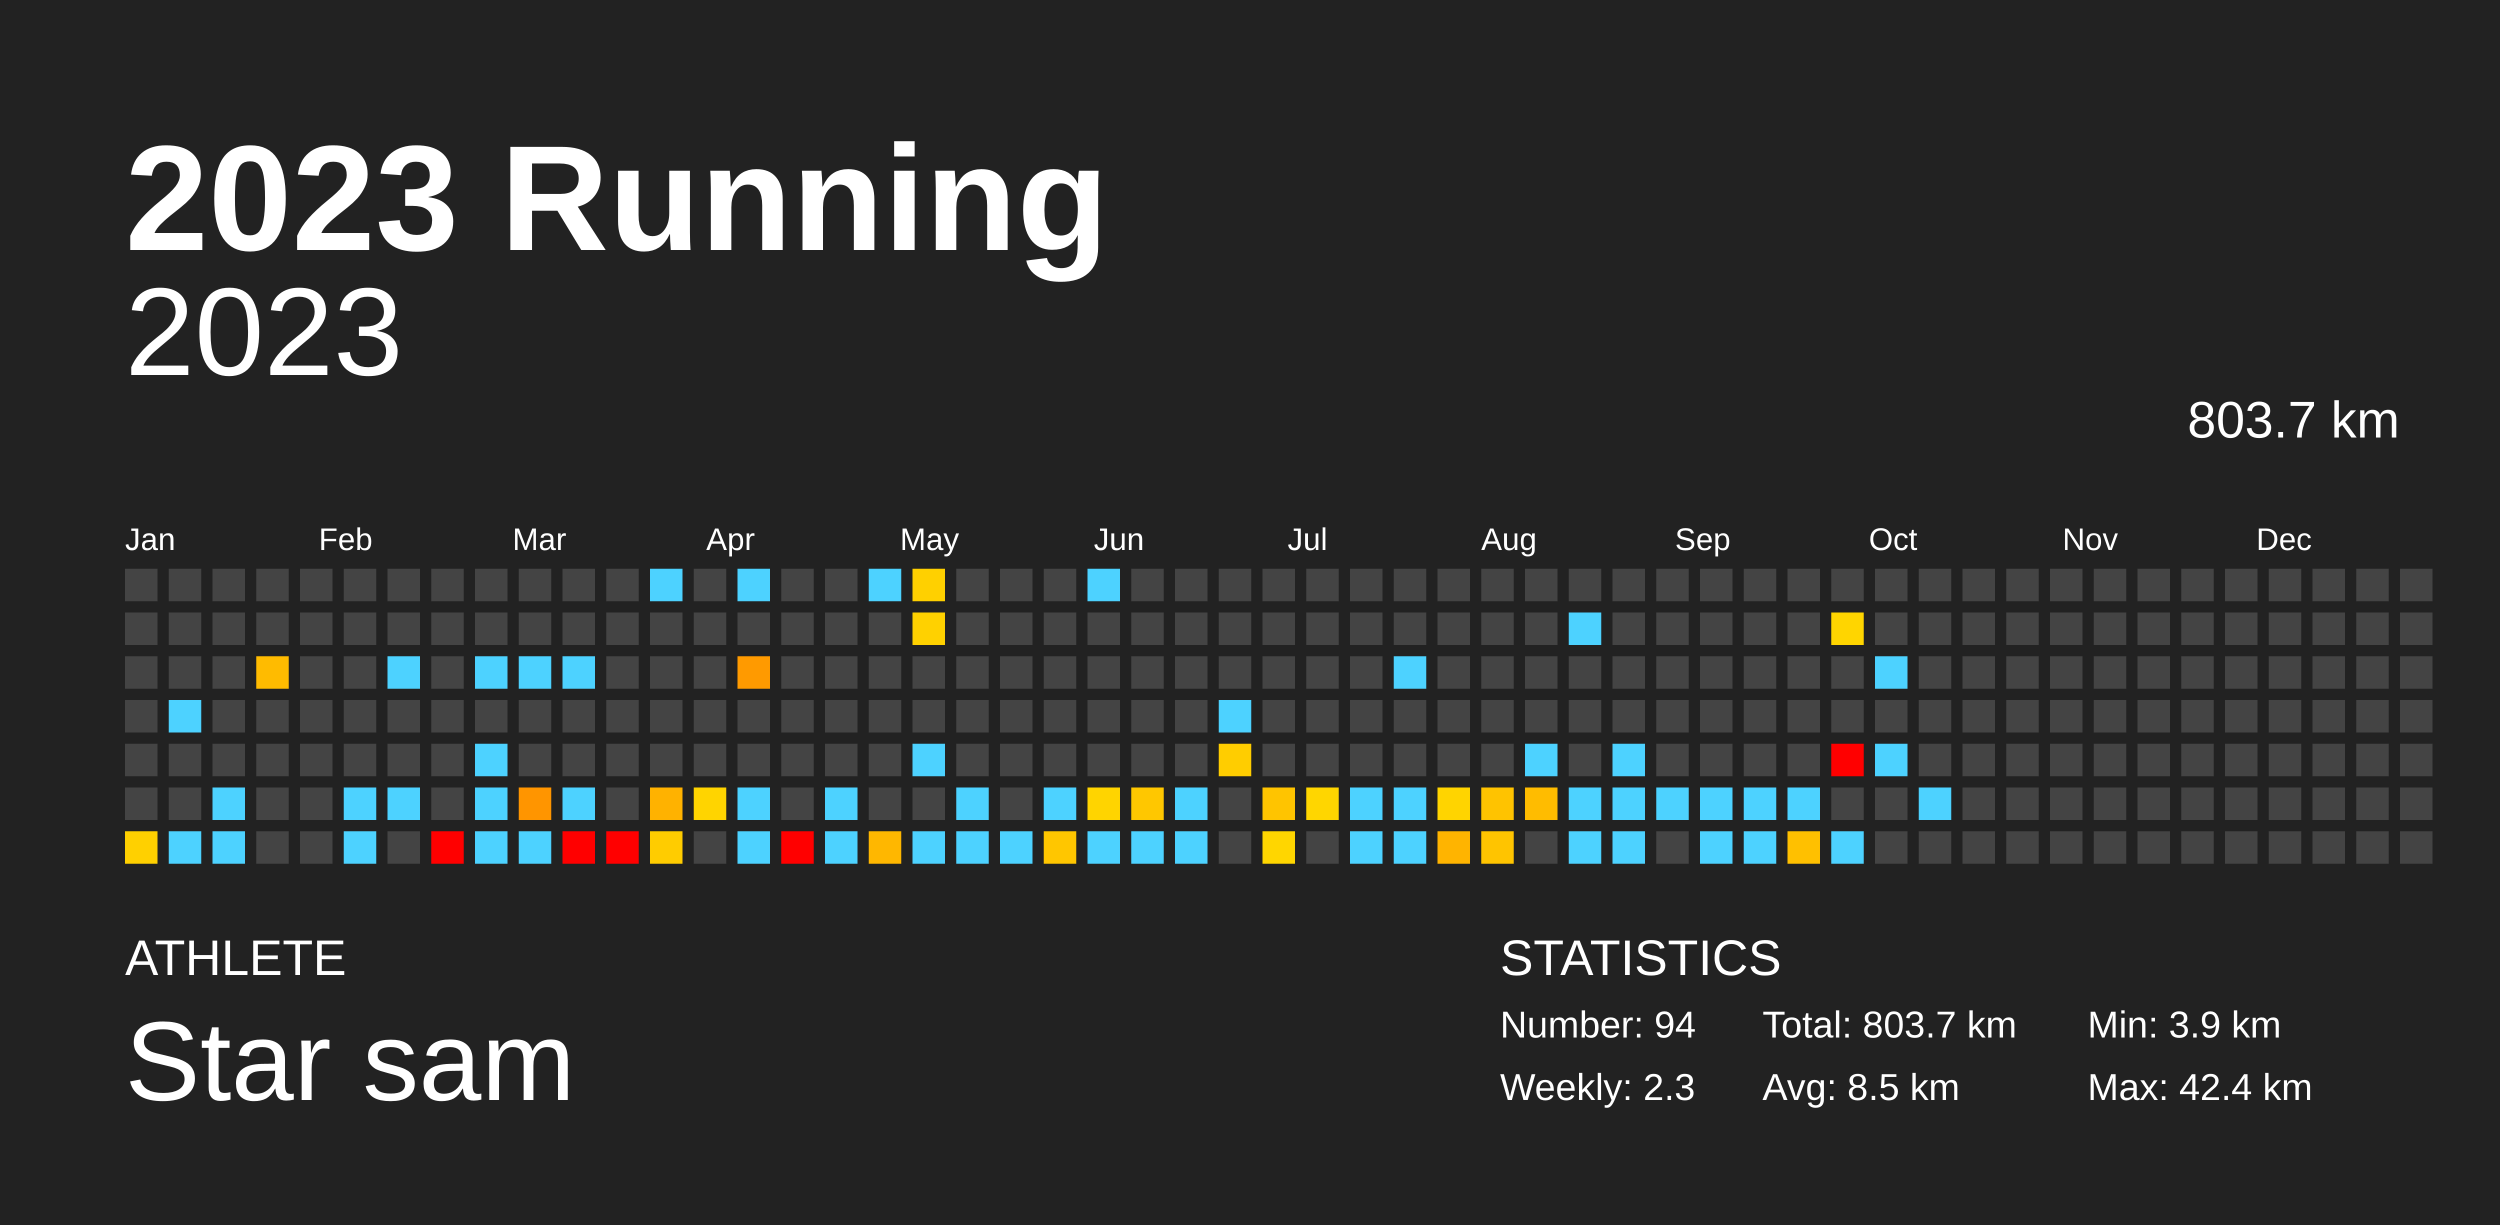
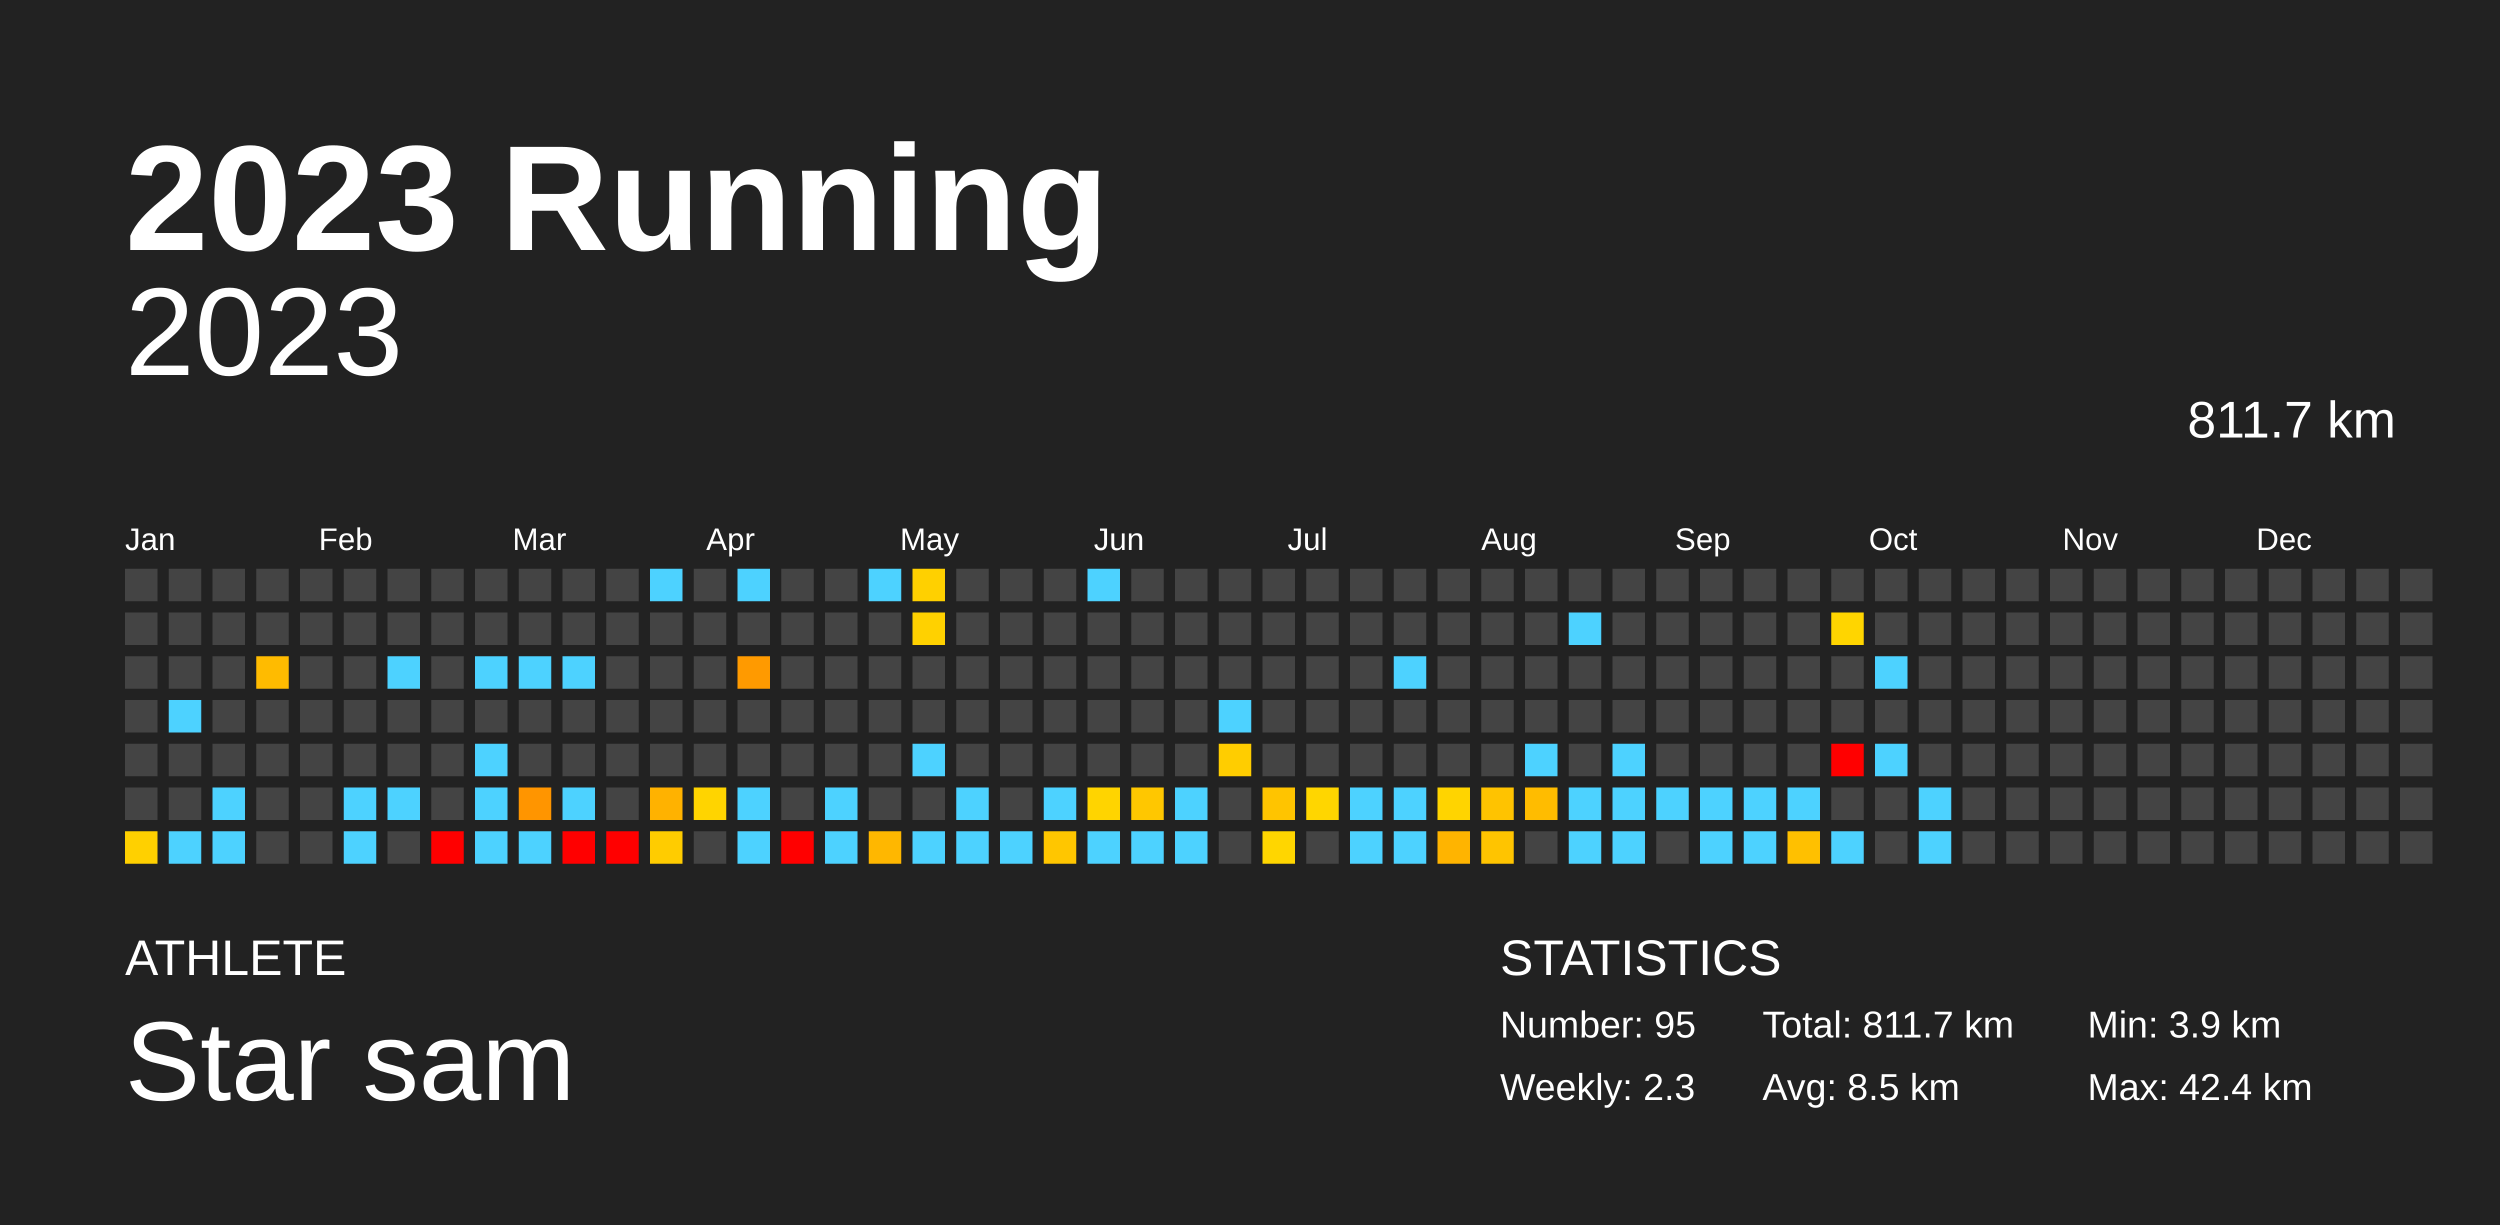
<svg xmlns="http://www.w3.org/2000/svg" baseProfile="full" height="98mm" version="1.1" viewBox="0,0,200,98" width="200mm">
  <defs />
  <rect fill="#222222" height="98" width="200" x="0" y="0" />
  <text fill="#FFFFFF" style="font-size:12px; font-family:Arial; font-weight:bold;" x="10" y="20">2023 Running</text>
  <text fill="#FFFFFF" style="font-size:4px; font-family:Arial" x="10" y="78">ATHLETE</text>
  <text fill="#FFFFFF" style="font-size:9px; font-family:Arial" x="10" y="88">Star sam</text>
  <text fill="#FFFFFF" style="font-size:4px; font-family:Arial" x="120" y="78">STATISTICS</text>
-   <text fill="#FFFFFF" style="font-size:3px; font-family:Arial" x="120" y="83">Number: 94</text>
+   <text fill="#FFFFFF" style="font-size:3px; font-family:Arial" x="120" y="83">Number: 95</text>
  <text fill="#FFFFFF" style="font-size:3px; font-family:Arial" x="120" y="88">Weekly: 2.3</text>
-   <text fill="#FFFFFF" style="font-size:3px; font-family:Arial" x="141" y="83">Total: 803.7 km</text>
+   <text fill="#FFFFFF" style="font-size:3px; font-family:Arial" x="141" y="83">Total: 811.7 km</text>
  <text fill="#FFFFFF" style="font-size:3px; font-family:Arial" x="141" y="88">Avg: 8.5 km</text>
  <text fill="#FFFFFF" style="font-size:3px; font-family:Arial" x="167" y="83">Min: 3.9 km</text>
  <text fill="#FFFFFF" style="font-size:3px; font-family:Arial" x="167" y="88">Max: 42.4 km</text>
  <text alignment-baseline="hanging" fill="#FFFFFF" style="font-size:10.0px; font-family:Arial;" x="10" y="30">2023</text>
-   <text alignment-baseline="hanging" fill="#FFFFFF" style="font-size:4.125px; font-family:Arial;" x="175" y="35">803.7 km</text>
+   <text alignment-baseline="hanging" fill="#FFFFFF" style="font-size:4.125px; font-family:Arial;" x="175" y="35">811.7 km</text>
  <text fill="#FFFFFF" style="font-size:2.5px; font-family:Arial" x="10.0" y="44">Jan</text>
  <text fill="#FFFFFF" style="font-size:2.5px; font-family:Arial" x="25.5" y="44">Feb</text>
  <text fill="#FFFFFF" style="font-size:2.5px; font-family:Arial" x="41.0" y="44">Mar</text>
  <text fill="#FFFFFF" style="font-size:2.5px; font-family:Arial" x="56.5" y="44">Apr</text>
  <text fill="#FFFFFF" style="font-size:2.5px; font-family:Arial" x="72.0" y="44">May</text>
  <text fill="#FFFFFF" style="font-size:2.5px; font-family:Arial" x="87.5" y="44">Jun</text>
  <text fill="#FFFFFF" style="font-size:2.5px; font-family:Arial" x="103.0" y="44">Jul</text>
  <text fill="#FFFFFF" style="font-size:2.5px; font-family:Arial" x="118.5" y="44">Aug</text>
  <text fill="#FFFFFF" style="font-size:2.5px; font-family:Arial" x="134.0" y="44">Sep</text>
  <text fill="#FFFFFF" style="font-size:2.5px; font-family:Arial" x="149.5" y="44">Oct</text>
  <text fill="#FFFFFF" style="font-size:2.5px; font-family:Arial" x="165.0" y="44">Nov</text>
  <text fill="#FFFFFF" style="font-size:2.5px; font-family:Arial" x="180.5" y="44">Dec</text>
  <rect fill="#444444" height="2.6" width="2.6" x="10.0" y="45.5" />
  <rect fill="#444444" height="2.6" width="2.6" x="10.0" y="49.0" />
  <rect fill="#444444" height="2.6" width="2.6" x="10.0" y="52.5" />
  <rect fill="#444444" height="2.6" width="2.6" x="10.0" y="56.0" />
  <rect fill="#444444" height="2.6" width="2.6" x="10.0" y="59.5" />
  <rect fill="#444444" height="2.6" width="2.6" x="10.0" y="63.0" />
  <rect fill="#ffd000" height="2.6" width="2.6" x="10.0" y="66.5" />
  <rect fill="#444444" height="2.6" width="2.6" x="13.5" y="45.5" />
  <rect fill="#444444" height="2.6" width="2.6" x="13.5" y="49.0" />
  <rect fill="#444444" height="2.6" width="2.6" x="13.5" y="52.5" />
  <rect fill="#4dd2ff" height="2.6" width="2.6" x="13.5" y="56.0" />
  <rect fill="#444444" height="2.6" width="2.6" x="13.5" y="59.5" />
  <rect fill="#444444" height="2.6" width="2.6" x="13.5" y="63.0" />
  <rect fill="#4dd2ff" height="2.6" width="2.6" x="13.5" y="66.5" />
  <rect fill="#444444" height="2.6" width="2.6" x="17.0" y="45.5" />
  <rect fill="#444444" height="2.6" width="2.6" x="17.0" y="49.0" />
  <rect fill="#444444" height="2.6" width="2.6" x="17.0" y="52.5" />
  <rect fill="#444444" height="2.6" width="2.6" x="17.0" y="56.0" />
  <rect fill="#444444" height="2.6" width="2.6" x="17.0" y="59.5" />
  <rect fill="#4dd2ff" height="2.6" width="2.6" x="17.0" y="63.0" />
  <rect fill="#4dd2ff" height="2.6" width="2.6" x="17.0" y="66.5" />
  <rect fill="#444444" height="2.6" width="2.6" x="20.5" y="45.5" />
  <rect fill="#444444" height="2.6" width="2.6" x="20.5" y="49.0" />
  <rect fill="#ffbb00" height="2.6" width="2.6" x="20.5" y="52.5" />
  <rect fill="#444444" height="2.6" width="2.6" x="20.5" y="56.0" />
  <rect fill="#444444" height="2.6" width="2.6" x="20.5" y="59.5" />
  <rect fill="#444444" height="2.6" width="2.6" x="20.5" y="63.0" />
  <rect fill="#444444" height="2.6" width="2.6" x="20.5" y="66.5" />
  <rect fill="#444444" height="2.6" width="2.6" x="24.0" y="45.5" />
  <rect fill="#444444" height="2.6" width="2.6" x="24.0" y="49.0" />
  <rect fill="#444444" height="2.6" width="2.6" x="24.0" y="52.5" />
  <rect fill="#444444" height="2.6" width="2.6" x="24.0" y="56.0" />
  <rect fill="#444444" height="2.6" width="2.6" x="24.0" y="59.5" />
  <rect fill="#444444" height="2.6" width="2.6" x="24.0" y="63.0" />
  <rect fill="#444444" height="2.6" width="2.6" x="24.0" y="66.5" />
  <rect fill="#444444" height="2.6" width="2.6" x="27.5" y="45.5" />
  <rect fill="#444444" height="2.6" width="2.6" x="27.5" y="49.0" />
  <rect fill="#444444" height="2.6" width="2.6" x="27.5" y="52.5" />
  <rect fill="#444444" height="2.6" width="2.6" x="27.5" y="56.0" />
  <rect fill="#444444" height="2.6" width="2.6" x="27.5" y="59.5" />
  <rect fill="#4dd2ff" height="2.6" width="2.6" x="27.5" y="63.0" />
  <rect fill="#4dd2ff" height="2.6" width="2.6" x="27.5" y="66.5" />
  <rect fill="#444444" height="2.6" width="2.6" x="31.0" y="45.5" />
  <rect fill="#444444" height="2.6" width="2.6" x="31.0" y="49.0" />
  <rect fill="#4dd2ff" height="2.6" width="2.6" x="31.0" y="52.5" />
  <rect fill="#444444" height="2.6" width="2.6" x="31.0" y="56.0" />
  <rect fill="#444444" height="2.6" width="2.6" x="31.0" y="59.5" />
  <rect fill="#4dd2ff" height="2.6" width="2.6" x="31.0" y="63.0" />
  <rect fill="#444444" height="2.6" width="2.6" x="31.0" y="66.5" />
  <rect fill="#444444" height="2.6" width="2.6" x="34.5" y="45.5" />
  <rect fill="#444444" height="2.6" width="2.6" x="34.5" y="49.0" />
  <rect fill="#444444" height="2.6" width="2.6" x="34.5" y="52.5" />
  <rect fill="#444444" height="2.6" width="2.6" x="34.5" y="56.0" />
  <rect fill="#444444" height="2.6" width="2.6" x="34.5" y="59.5" />
  <rect fill="#444444" height="2.6" width="2.6" x="34.5" y="63.0" />
  <rect fill="red" height="2.6" width="2.6" x="34.5" y="66.5" />
  <rect fill="#444444" height="2.6" width="2.6" x="38.0" y="45.5" />
  <rect fill="#444444" height="2.6" width="2.6" x="38.0" y="49.0" />
  <rect fill="#4dd2ff" height="2.6" width="2.6" x="38.0" y="52.5" />
  <rect fill="#444444" height="2.6" width="2.6" x="38.0" y="56.0" />
  <rect fill="#4dd2ff" height="2.6" width="2.6" x="38.0" y="59.5" />
  <rect fill="#4dd2ff" height="2.6" width="2.6" x="38.0" y="63.0" />
  <rect fill="#4dd2ff" height="2.6" width="2.6" x="38.0" y="66.5" />
  <rect fill="#444444" height="2.6" width="2.6" x="41.5" y="45.5" />
  <rect fill="#444444" height="2.6" width="2.6" x="41.5" y="49.0" />
  <rect fill="#4dd2ff" height="2.6" width="2.6" x="41.5" y="52.5" />
  <rect fill="#444444" height="2.6" width="2.6" x="41.5" y="56.0" />
  <rect fill="#444444" height="2.6" width="2.6" x="41.5" y="59.5" />
  <rect fill="#ff9500" height="2.6" width="2.6" x="41.5" y="63.0" />
  <rect fill="#4dd2ff" height="2.6" width="2.6" x="41.5" y="66.5" />
  <rect fill="#444444" height="2.6" width="2.6" x="45.0" y="45.5" />
  <rect fill="#444444" height="2.6" width="2.6" x="45.0" y="49.0" />
  <rect fill="#4dd2ff" height="2.6" width="2.6" x="45.0" y="52.5" />
  <rect fill="#444444" height="2.6" width="2.6" x="45.0" y="56.0" />
  <rect fill="#444444" height="2.6" width="2.6" x="45.0" y="59.5" />
  <rect fill="#4dd2ff" height="2.6" width="2.6" x="45.0" y="63.0" />
  <rect fill="red" height="2.6" width="2.6" x="45.0" y="66.5" />
  <rect fill="#444444" height="2.6" width="2.6" x="48.5" y="45.5" />
  <rect fill="#444444" height="2.6" width="2.6" x="48.5" y="49.0" />
  <rect fill="#444444" height="2.6" width="2.6" x="48.5" y="52.5" />
  <rect fill="#444444" height="2.6" width="2.6" x="48.5" y="56.0" />
  <rect fill="#444444" height="2.6" width="2.6" x="48.5" y="59.5" />
  <rect fill="#444444" height="2.6" width="2.6" x="48.5" y="63.0" />
  <rect fill="red" height="2.6" width="2.6" x="48.5" y="66.5" />
  <rect fill="#4dd2ff" height="2.6" width="2.6" x="52.0" y="45.5" />
  <rect fill="#444444" height="2.6" width="2.6" x="52.0" y="49.0" />
  <rect fill="#444444" height="2.6" width="2.6" x="52.0" y="52.5" />
  <rect fill="#444444" height="2.6" width="2.6" x="52.0" y="56.0" />
  <rect fill="#444444" height="2.6" width="2.6" x="52.0" y="59.5" />
  <rect fill="#ffb200" height="2.6" width="2.6" x="52.0" y="63.0" />
  <rect fill="#ffcc00" height="2.6" width="2.6" x="52.0" y="66.5" />
  <rect fill="#444444" height="2.6" width="2.6" x="55.5" y="45.5" />
  <rect fill="#444444" height="2.6" width="2.6" x="55.5" y="49.0" />
  <rect fill="#444444" height="2.6" width="2.6" x="55.5" y="52.5" />
  <rect fill="#444444" height="2.6" width="2.6" x="55.5" y="56.0" />
  <rect fill="#444444" height="2.6" width="2.6" x="55.5" y="59.5" />
  <rect fill="#ffd400" height="2.6" width="2.6" x="55.5" y="63.0" />
  <rect fill="#444444" height="2.6" width="2.6" x="55.5" y="66.5" />
  <rect fill="#4dd2ff" height="2.6" width="2.6" x="59.0" y="45.5" />
  <rect fill="#444444" height="2.6" width="2.6" x="59.0" y="49.0" />
  <rect fill="#ff9a00" height="2.6" width="2.6" x="59.0" y="52.5" />
  <rect fill="#444444" height="2.6" width="2.6" x="59.0" y="56.0" />
  <rect fill="#444444" height="2.6" width="2.6" x="59.0" y="59.5" />
  <rect fill="#4dd2ff" height="2.6" width="2.6" x="59.0" y="63.0" />
  <rect fill="#4dd2ff" height="2.6" width="2.6" x="59.0" y="66.5" />
  <rect fill="#444444" height="2.6" width="2.6" x="62.5" y="45.5" />
  <rect fill="#444444" height="2.6" width="2.6" x="62.5" y="49.0" />
  <rect fill="#444444" height="2.6" width="2.6" x="62.5" y="52.5" />
  <rect fill="#444444" height="2.6" width="2.6" x="62.5" y="56.0" />
  <rect fill="#444444" height="2.6" width="2.6" x="62.5" y="59.5" />
  <rect fill="#444444" height="2.6" width="2.6" x="62.5" y="63.0" />
  <rect fill="red" height="2.6" width="2.6" x="62.5" y="66.5" />
  <rect fill="#444444" height="2.6" width="2.6" x="66.0" y="45.5" />
  <rect fill="#444444" height="2.6" width="2.6" x="66.0" y="49.0" />
  <rect fill="#444444" height="2.6" width="2.6" x="66.0" y="52.5" />
  <rect fill="#444444" height="2.6" width="2.6" x="66.0" y="56.0" />
  <rect fill="#444444" height="2.6" width="2.6" x="66.0" y="59.5" />
  <rect fill="#4dd2ff" height="2.6" width="2.6" x="66.0" y="63.0" />
  <rect fill="#4dd2ff" height="2.6" width="2.6" x="66.0" y="66.5" />
  <rect fill="#4dd2ff" height="2.6" width="2.6" x="69.5" y="45.5" />
  <rect fill="#444444" height="2.6" width="2.6" x="69.5" y="49.0" />
  <rect fill="#444444" height="2.6" width="2.6" x="69.5" y="52.5" />
  <rect fill="#444444" height="2.6" width="2.6" x="69.5" y="56.0" />
  <rect fill="#444444" height="2.6" width="2.6" x="69.5" y="59.5" />
  <rect fill="#444444" height="2.6" width="2.6" x="69.5" y="63.0" />
  <rect fill="#ffb700" height="2.6" width="2.6" x="69.5" y="66.5" />
  <rect fill="#ffd000" height="2.6" width="2.6" x="73.0" y="45.5" />
  <rect fill="#ffd100" height="2.6" width="2.6" x="73.0" y="49.0" />
  <rect fill="#444444" height="2.6" width="2.6" x="73.0" y="52.5" />
  <rect fill="#444444" height="2.6" width="2.6" x="73.0" y="56.0" />
  <rect fill="#4dd2ff" height="2.6" width="2.6" x="73.0" y="59.5" />
  <rect fill="#444444" height="2.6" width="2.6" x="73.0" y="63.0" />
  <rect fill="#4dd2ff" height="2.6" width="2.6" x="73.0" y="66.5" />
  <rect fill="#444444" height="2.6" width="2.6" x="76.5" y="45.5" />
  <rect fill="#444444" height="2.6" width="2.6" x="76.5" y="49.0" />
  <rect fill="#444444" height="2.6" width="2.6" x="76.5" y="52.5" />
  <rect fill="#444444" height="2.6" width="2.6" x="76.5" y="56.0" />
  <rect fill="#444444" height="2.6" width="2.6" x="76.5" y="59.5" />
  <rect fill="#4dd2ff" height="2.6" width="2.6" x="76.5" y="63.0" />
  <rect fill="#4dd2ff" height="2.6" width="2.6" x="76.5" y="66.5" />
  <rect fill="#444444" height="2.6" width="2.6" x="80.0" y="45.5" />
  <rect fill="#444444" height="2.6" width="2.6" x="80.0" y="49.0" />
  <rect fill="#444444" height="2.6" width="2.6" x="80.0" y="52.5" />
  <rect fill="#444444" height="2.6" width="2.6" x="80.0" y="56.0" />
  <rect fill="#444444" height="2.6" width="2.6" x="80.0" y="59.5" />
  <rect fill="#444444" height="2.6" width="2.6" x="80.0" y="63.0" />
  <rect fill="#4dd2ff" height="2.6" width="2.6" x="80.0" y="66.5" />
  <rect fill="#444444" height="2.6" width="2.6" x="83.5" y="45.5" />
  <rect fill="#444444" height="2.6" width="2.6" x="83.5" y="49.0" />
  <rect fill="#444444" height="2.6" width="2.6" x="83.5" y="52.5" />
  <rect fill="#444444" height="2.6" width="2.6" x="83.5" y="56.0" />
  <rect fill="#444444" height="2.6" width="2.6" x="83.5" y="59.5" />
  <rect fill="#4dd2ff" height="2.6" width="2.6" x="83.5" y="63.0" />
  <rect fill="#ffc600" height="2.6" width="2.6" x="83.5" y="66.5" />
  <rect fill="#4dd2ff" height="2.6" width="2.6" x="87.0" y="45.5" />
  <rect fill="#444444" height="2.6" width="2.6" x="87.0" y="49.0" />
  <rect fill="#444444" height="2.6" width="2.6" x="87.0" y="52.5" />
  <rect fill="#444444" height="2.6" width="2.6" x="87.0" y="56.0" />
  <rect fill="#444444" height="2.6" width="2.6" x="87.0" y="59.5" />
  <rect fill="#ffd400" height="2.6" width="2.6" x="87.0" y="63.0" />
  <rect fill="#4dd2ff" height="2.6" width="2.6" x="87.0" y="66.5" />
  <rect fill="#444444" height="2.6" width="2.6" x="90.5" y="45.5" />
  <rect fill="#444444" height="2.6" width="2.6" x="90.5" y="49.0" />
  <rect fill="#444444" height="2.6" width="2.6" x="90.5" y="52.5" />
  <rect fill="#444444" height="2.6" width="2.6" x="90.5" y="56.0" />
  <rect fill="#444444" height="2.6" width="2.6" x="90.5" y="59.5" />
  <rect fill="#ffc700" height="2.6" width="2.6" x="90.5" y="63.0" />
  <rect fill="#4dd2ff" height="2.6" width="2.6" x="90.5" y="66.5" />
  <rect fill="#444444" height="2.6" width="2.6" x="94.0" y="45.5" />
  <rect fill="#444444" height="2.6" width="2.6" x="94.0" y="49.0" />
  <rect fill="#444444" height="2.6" width="2.6" x="94.0" y="52.5" />
  <rect fill="#444444" height="2.6" width="2.6" x="94.0" y="56.0" />
  <rect fill="#444444" height="2.6" width="2.6" x="94.0" y="59.5" />
  <rect fill="#4dd2ff" height="2.6" width="2.6" x="94.0" y="63.0" />
  <rect fill="#4dd2ff" height="2.6" width="2.6" x="94.0" y="66.5" />
  <rect fill="#444444" height="2.6" width="2.6" x="97.5" y="45.5" />
  <rect fill="#444444" height="2.6" width="2.6" x="97.5" y="49.0" />
  <rect fill="#444444" height="2.6" width="2.6" x="97.5" y="52.5" />
  <rect fill="#4dd2ff" height="2.6" width="2.6" x="97.5" y="56.0" />
  <rect fill="#ffcd00" height="2.6" width="2.6" x="97.5" y="59.5" />
  <rect fill="#444444" height="2.6" width="2.6" x="97.5" y="63.0" />
  <rect fill="#444444" height="2.6" width="2.6" x="97.5" y="66.5" />
  <rect fill="#444444" height="2.6" width="2.6" x="101.0" y="45.5" />
  <rect fill="#444444" height="2.6" width="2.6" x="101.0" y="49.0" />
  <rect fill="#444444" height="2.6" width="2.6" x="101.0" y="52.5" />
  <rect fill="#444444" height="2.6" width="2.6" x="101.0" y="56.0" />
  <rect fill="#444444" height="2.6" width="2.6" x="101.0" y="59.5" />
  <rect fill="#ffc400" height="2.6" width="2.6" x="101.0" y="63.0" />
  <rect fill="#ffd600" height="2.6" width="2.6" x="101.0" y="66.5" />
  <rect fill="#444444" height="2.6" width="2.6" x="104.5" y="45.5" />
  <rect fill="#444444" height="2.6" width="2.6" x="104.5" y="49.0" />
  <rect fill="#444444" height="2.6" width="2.6" x="104.5" y="52.5" />
  <rect fill="#444444" height="2.6" width="2.6" x="104.5" y="56.0" />
  <rect fill="#444444" height="2.6" width="2.6" x="104.5" y="59.5" />
  <rect fill="#ffd600" height="2.6" width="2.6" x="104.5" y="63.0" />
  <rect fill="#444444" height="2.6" width="2.6" x="104.5" y="66.5" />
  <rect fill="#444444" height="2.6" width="2.6" x="108.0" y="45.5" />
  <rect fill="#444444" height="2.6" width="2.6" x="108.0" y="49.0" />
  <rect fill="#444444" height="2.6" width="2.6" x="108.0" y="52.5" />
  <rect fill="#444444" height="2.6" width="2.6" x="108.0" y="56.0" />
  <rect fill="#444444" height="2.6" width="2.6" x="108.0" y="59.5" />
  <rect fill="#4dd2ff" height="2.6" width="2.6" x="108.0" y="63.0" />
  <rect fill="#4dd2ff" height="2.6" width="2.6" x="108.0" y="66.5" />
  <rect fill="#444444" height="2.6" width="2.6" x="111.5" y="45.5" />
  <rect fill="#444444" height="2.6" width="2.6" x="111.5" y="49.0" />
  <rect fill="#4dd2ff" height="2.6" width="2.6" x="111.5" y="52.5" />
  <rect fill="#444444" height="2.6" width="2.6" x="111.5" y="56.0" />
  <rect fill="#444444" height="2.6" width="2.6" x="111.5" y="59.5" />
  <rect fill="#4dd2ff" height="2.6" width="2.6" x="111.5" y="63.0" />
  <rect fill="#4dd2ff" height="2.6" width="2.6" x="111.5" y="66.5" />
  <rect fill="#444444" height="2.6" width="2.6" x="115.0" y="45.5" />
  <rect fill="#444444" height="2.6" width="2.6" x="115.0" y="49.0" />
  <rect fill="#444444" height="2.6" width="2.6" x="115.0" y="52.5" />
  <rect fill="#444444" height="2.6" width="2.6" x="115.0" y="56.0" />
  <rect fill="#444444" height="2.6" width="2.6" x="115.0" y="59.5" />
  <rect fill="#ffd400" height="2.6" width="2.6" x="115.0" y="63.0" />
  <rect fill="#ffb400" height="2.6" width="2.6" x="115.0" y="66.5" />
  <rect fill="#444444" height="2.6" width="2.6" x="118.5" y="45.5" />
  <rect fill="#444444" height="2.6" width="2.6" x="118.5" y="49.0" />
  <rect fill="#444444" height="2.6" width="2.6" x="118.5" y="52.5" />
  <rect fill="#444444" height="2.6" width="2.6" x="118.5" y="56.0" />
  <rect fill="#444444" height="2.6" width="2.6" x="118.5" y="59.5" />
  <rect fill="#ffc300" height="2.6" width="2.6" x="118.5" y="63.0" />
  <rect fill="#ffc400" height="2.6" width="2.6" x="118.5" y="66.5" />
  <rect fill="#444444" height="2.6" width="2.6" x="122.0" y="45.5" />
  <rect fill="#444444" height="2.6" width="2.6" x="122.0" y="49.0" />
  <rect fill="#444444" height="2.6" width="2.6" x="122.0" y="52.5" />
  <rect fill="#444444" height="2.6" width="2.6" x="122.0" y="56.0" />
  <rect fill="#4dd2ff" height="2.6" width="2.6" x="122.0" y="59.5" />
  <rect fill="#ffbc00" height="2.6" width="2.6" x="122.0" y="63.0" />
  <rect fill="#444444" height="2.6" width="2.6" x="122.0" y="66.5" />
  <rect fill="#444444" height="2.6" width="2.6" x="125.5" y="45.5" />
  <rect fill="#4dd2ff" height="2.6" width="2.6" x="125.5" y="49.0" />
  <rect fill="#444444" height="2.6" width="2.6" x="125.5" y="52.5" />
  <rect fill="#444444" height="2.6" width="2.6" x="125.5" y="56.0" />
  <rect fill="#444444" height="2.6" width="2.6" x="125.5" y="59.5" />
  <rect fill="#4dd2ff" height="2.6" width="2.6" x="125.5" y="63.0" />
  <rect fill="#4dd2ff" height="2.6" width="2.6" x="125.5" y="66.5" />
  <rect fill="#444444" height="2.6" width="2.6" x="129.0" y="45.5" />
  <rect fill="#444444" height="2.6" width="2.6" x="129.0" y="49.0" />
  <rect fill="#444444" height="2.6" width="2.6" x="129.0" y="52.5" />
  <rect fill="#444444" height="2.6" width="2.6" x="129.0" y="56.0" />
  <rect fill="#4dd2ff" height="2.6" width="2.6" x="129.0" y="59.5" />
  <rect fill="#4dd2ff" height="2.6" width="2.6" x="129.0" y="63.0" />
  <rect fill="#4dd2ff" height="2.6" width="2.6" x="129.0" y="66.5" />
  <rect fill="#444444" height="2.6" width="2.6" x="132.5" y="45.5" />
  <rect fill="#444444" height="2.6" width="2.6" x="132.5" y="49.0" />
  <rect fill="#444444" height="2.6" width="2.6" x="132.5" y="52.5" />
  <rect fill="#444444" height="2.6" width="2.6" x="132.5" y="56.0" />
  <rect fill="#444444" height="2.6" width="2.6" x="132.5" y="59.5" />
  <rect fill="#4dd2ff" height="2.6" width="2.6" x="132.5" y="63.0" />
  <rect fill="#444444" height="2.6" width="2.6" x="132.5" y="66.5" />
  <rect fill="#444444" height="2.6" width="2.6" x="136.0" y="45.5" />
  <rect fill="#444444" height="2.6" width="2.6" x="136.0" y="49.0" />
  <rect fill="#444444" height="2.6" width="2.6" x="136.0" y="52.5" />
  <rect fill="#444444" height="2.6" width="2.6" x="136.0" y="56.0" />
  <rect fill="#444444" height="2.6" width="2.6" x="136.0" y="59.5" />
  <rect fill="#4dd2ff" height="2.6" width="2.6" x="136.0" y="63.0" />
  <rect fill="#4dd2ff" height="2.6" width="2.6" x="136.0" y="66.5" />
  <rect fill="#444444" height="2.6" width="2.6" x="139.5" y="45.5" />
  <rect fill="#444444" height="2.6" width="2.6" x="139.5" y="49.0" />
  <rect fill="#444444" height="2.6" width="2.6" x="139.5" y="52.5" />
  <rect fill="#444444" height="2.6" width="2.6" x="139.5" y="56.0" />
  <rect fill="#444444" height="2.6" width="2.6" x="139.5" y="59.5" />
  <rect fill="#4dd2ff" height="2.6" width="2.6" x="139.5" y="63.0" />
  <rect fill="#4dd2ff" height="2.6" width="2.6" x="139.5" y="66.5" />
  <rect fill="#444444" height="2.6" width="2.6" x="143.0" y="45.5" />
  <rect fill="#444444" height="2.6" width="2.6" x="143.0" y="49.0" />
  <rect fill="#444444" height="2.6" width="2.6" x="143.0" y="52.5" />
  <rect fill="#444444" height="2.6" width="2.6" x="143.0" y="56.0" />
  <rect fill="#444444" height="2.6" width="2.6" x="143.0" y="59.5" />
  <rect fill="#4dd2ff" height="2.6" width="2.6" x="143.0" y="63.0" />
  <rect fill="#ffc000" height="2.6" width="2.6" x="143.0" y="66.5" />
  <rect fill="#444444" height="2.6" width="2.6" x="146.5" y="45.5" />
  <rect fill="#ffd500" height="2.6" width="2.6" x="146.5" y="49.0" />
  <rect fill="#444444" height="2.6" width="2.6" x="146.5" y="52.5" />
  <rect fill="#444444" height="2.6" width="2.6" x="146.5" y="56.0" />
  <rect fill="red" height="2.6" width="2.6" x="146.5" y="59.5" />
  <rect fill="#444444" height="2.6" width="2.6" x="146.5" y="63.0" />
  <rect fill="#4dd2ff" height="2.6" width="2.6" x="146.5" y="66.5" />
  <rect fill="#444444" height="2.6" width="2.6" x="150.0" y="45.5" />
  <rect fill="#444444" height="2.6" width="2.6" x="150.0" y="49.0" />
  <rect fill="#4dd2ff" height="2.6" width="2.6" x="150.0" y="52.5" />
  <rect fill="#444444" height="2.6" width="2.6" x="150.0" y="56.0" />
  <rect fill="#4dd2ff" height="2.6" width="2.6" x="150.0" y="59.5" />
  <rect fill="#444444" height="2.6" width="2.6" x="150.0" y="63.0" />
  <rect fill="#444444" height="2.6" width="2.6" x="150.0" y="66.5" />
  <rect fill="#444444" height="2.6" width="2.6" x="153.5" y="45.5" />
  <rect fill="#444444" height="2.6" width="2.6" x="153.5" y="49.0" />
  <rect fill="#444444" height="2.6" width="2.6" x="153.5" y="52.5" />
  <rect fill="#444444" height="2.6" width="2.6" x="153.5" y="56.0" />
  <rect fill="#444444" height="2.6" width="2.6" x="153.5" y="59.5" />
  <rect fill="#4dd2ff" height="2.6" width="2.6" x="153.5" y="63.0" />
-   <rect fill="#444444" height="2.6" width="2.6" x="153.5" y="66.5" />
+   <rect fill="#4dd2ff" height="2.6" width="2.6" x="153.5" y="66.5" />
  <rect fill="#444444" height="2.6" width="2.6" x="157.0" y="45.5" />
  <rect fill="#444444" height="2.6" width="2.6" x="157.0" y="49.0" />
  <rect fill="#444444" height="2.6" width="2.6" x="157.0" y="52.5" />
  <rect fill="#444444" height="2.6" width="2.6" x="157.0" y="56.0" />
  <rect fill="#444444" height="2.6" width="2.6" x="157.0" y="59.5" />
  <rect fill="#444444" height="2.6" width="2.6" x="157.0" y="63.0" />
  <rect fill="#444444" height="2.6" width="2.6" x="157.0" y="66.5" />
  <rect fill="#444444" height="2.6" width="2.6" x="160.5" y="45.5" />
  <rect fill="#444444" height="2.6" width="2.6" x="160.5" y="49.0" />
  <rect fill="#444444" height="2.6" width="2.6" x="160.5" y="52.5" />
  <rect fill="#444444" height="2.6" width="2.6" x="160.5" y="56.0" />
  <rect fill="#444444" height="2.6" width="2.6" x="160.5" y="59.5" />
  <rect fill="#444444" height="2.6" width="2.6" x="160.5" y="63.0" />
  <rect fill="#444444" height="2.6" width="2.6" x="160.5" y="66.5" />
  <rect fill="#444444" height="2.6" width="2.6" x="164.0" y="45.5" />
  <rect fill="#444444" height="2.6" width="2.6" x="164.0" y="49.0" />
  <rect fill="#444444" height="2.6" width="2.6" x="164.0" y="52.5" />
  <rect fill="#444444" height="2.6" width="2.6" x="164.0" y="56.0" />
  <rect fill="#444444" height="2.6" width="2.6" x="164.0" y="59.5" />
  <rect fill="#444444" height="2.6" width="2.6" x="164.0" y="63.0" />
  <rect fill="#444444" height="2.6" width="2.6" x="164.0" y="66.5" />
  <rect fill="#444444" height="2.6" width="2.6" x="167.5" y="45.5" />
  <rect fill="#444444" height="2.6" width="2.6" x="167.5" y="49.0" />
  <rect fill="#444444" height="2.6" width="2.6" x="167.5" y="52.5" />
  <rect fill="#444444" height="2.6" width="2.6" x="167.5" y="56.0" />
  <rect fill="#444444" height="2.6" width="2.6" x="167.5" y="59.5" />
  <rect fill="#444444" height="2.6" width="2.6" x="167.5" y="63.0" />
  <rect fill="#444444" height="2.6" width="2.6" x="167.5" y="66.5" />
  <rect fill="#444444" height="2.6" width="2.6" x="171.0" y="45.5" />
  <rect fill="#444444" height="2.6" width="2.6" x="171.0" y="49.0" />
  <rect fill="#444444" height="2.6" width="2.6" x="171.0" y="52.5" />
  <rect fill="#444444" height="2.6" width="2.6" x="171.0" y="56.0" />
  <rect fill="#444444" height="2.6" width="2.6" x="171.0" y="59.5" />
  <rect fill="#444444" height="2.6" width="2.6" x="171.0" y="63.0" />
  <rect fill="#444444" height="2.6" width="2.6" x="171.0" y="66.5" />
  <rect fill="#444444" height="2.6" width="2.6" x="174.5" y="45.5" />
  <rect fill="#444444" height="2.6" width="2.6" x="174.5" y="49.0" />
  <rect fill="#444444" height="2.6" width="2.6" x="174.5" y="52.5" />
  <rect fill="#444444" height="2.6" width="2.6" x="174.5" y="56.0" />
  <rect fill="#444444" height="2.6" width="2.6" x="174.5" y="59.5" />
  <rect fill="#444444" height="2.6" width="2.6" x="174.5" y="63.0" />
  <rect fill="#444444" height="2.6" width="2.6" x="174.5" y="66.5" />
  <rect fill="#444444" height="2.6" width="2.6" x="178.0" y="45.5" />
  <rect fill="#444444" height="2.6" width="2.6" x="178.0" y="49.0" />
  <rect fill="#444444" height="2.6" width="2.6" x="178.0" y="52.5" />
  <rect fill="#444444" height="2.6" width="2.6" x="178.0" y="56.0" />
  <rect fill="#444444" height="2.6" width="2.6" x="178.0" y="59.5" />
  <rect fill="#444444" height="2.6" width="2.6" x="178.0" y="63.0" />
  <rect fill="#444444" height="2.6" width="2.6" x="178.0" y="66.5" />
  <rect fill="#444444" height="2.6" width="2.6" x="181.5" y="45.5" />
  <rect fill="#444444" height="2.6" width="2.6" x="181.5" y="49.0" />
  <rect fill="#444444" height="2.6" width="2.6" x="181.5" y="52.5" />
  <rect fill="#444444" height="2.6" width="2.6" x="181.5" y="56.0" />
  <rect fill="#444444" height="2.6" width="2.6" x="181.5" y="59.5" />
  <rect fill="#444444" height="2.6" width="2.6" x="181.5" y="63.0" />
  <rect fill="#444444" height="2.6" width="2.6" x="181.5" y="66.5" />
  <rect fill="#444444" height="2.6" width="2.6" x="185.0" y="45.5" />
  <rect fill="#444444" height="2.6" width="2.6" x="185.0" y="49.0" />
  <rect fill="#444444" height="2.6" width="2.6" x="185.0" y="52.5" />
  <rect fill="#444444" height="2.6" width="2.6" x="185.0" y="56.0" />
  <rect fill="#444444" height="2.6" width="2.6" x="185.0" y="59.5" />
  <rect fill="#444444" height="2.6" width="2.6" x="185.0" y="63.0" />
  <rect fill="#444444" height="2.6" width="2.6" x="185.0" y="66.5" />
  <rect fill="#444444" height="2.6" width="2.6" x="188.5" y="45.5" />
  <rect fill="#444444" height="2.6" width="2.6" x="188.5" y="49.0" />
  <rect fill="#444444" height="2.6" width="2.6" x="188.5" y="52.5" />
  <rect fill="#444444" height="2.6" width="2.6" x="188.5" y="56.0" />
  <rect fill="#444444" height="2.6" width="2.6" x="188.5" y="59.5" />
  <rect fill="#444444" height="2.6" width="2.6" x="188.5" y="63.0" />
  <rect fill="#444444" height="2.6" width="2.6" x="188.5" y="66.5" />
  <rect fill="#444444" height="2.6" width="2.6" x="192.0" y="45.5" />
  <rect fill="#444444" height="2.6" width="2.6" x="192.0" y="49.0" />
  <rect fill="#444444" height="2.6" width="2.6" x="192.0" y="52.5" />
  <rect fill="#444444" height="2.6" width="2.6" x="192.0" y="56.0" />
  <rect fill="#444444" height="2.6" width="2.6" x="192.0" y="59.5" />
  <rect fill="#444444" height="2.6" width="2.6" x="192.0" y="63.0" />
  <rect fill="#444444" height="2.6" width="2.6" x="192.0" y="66.5" />
</svg>
